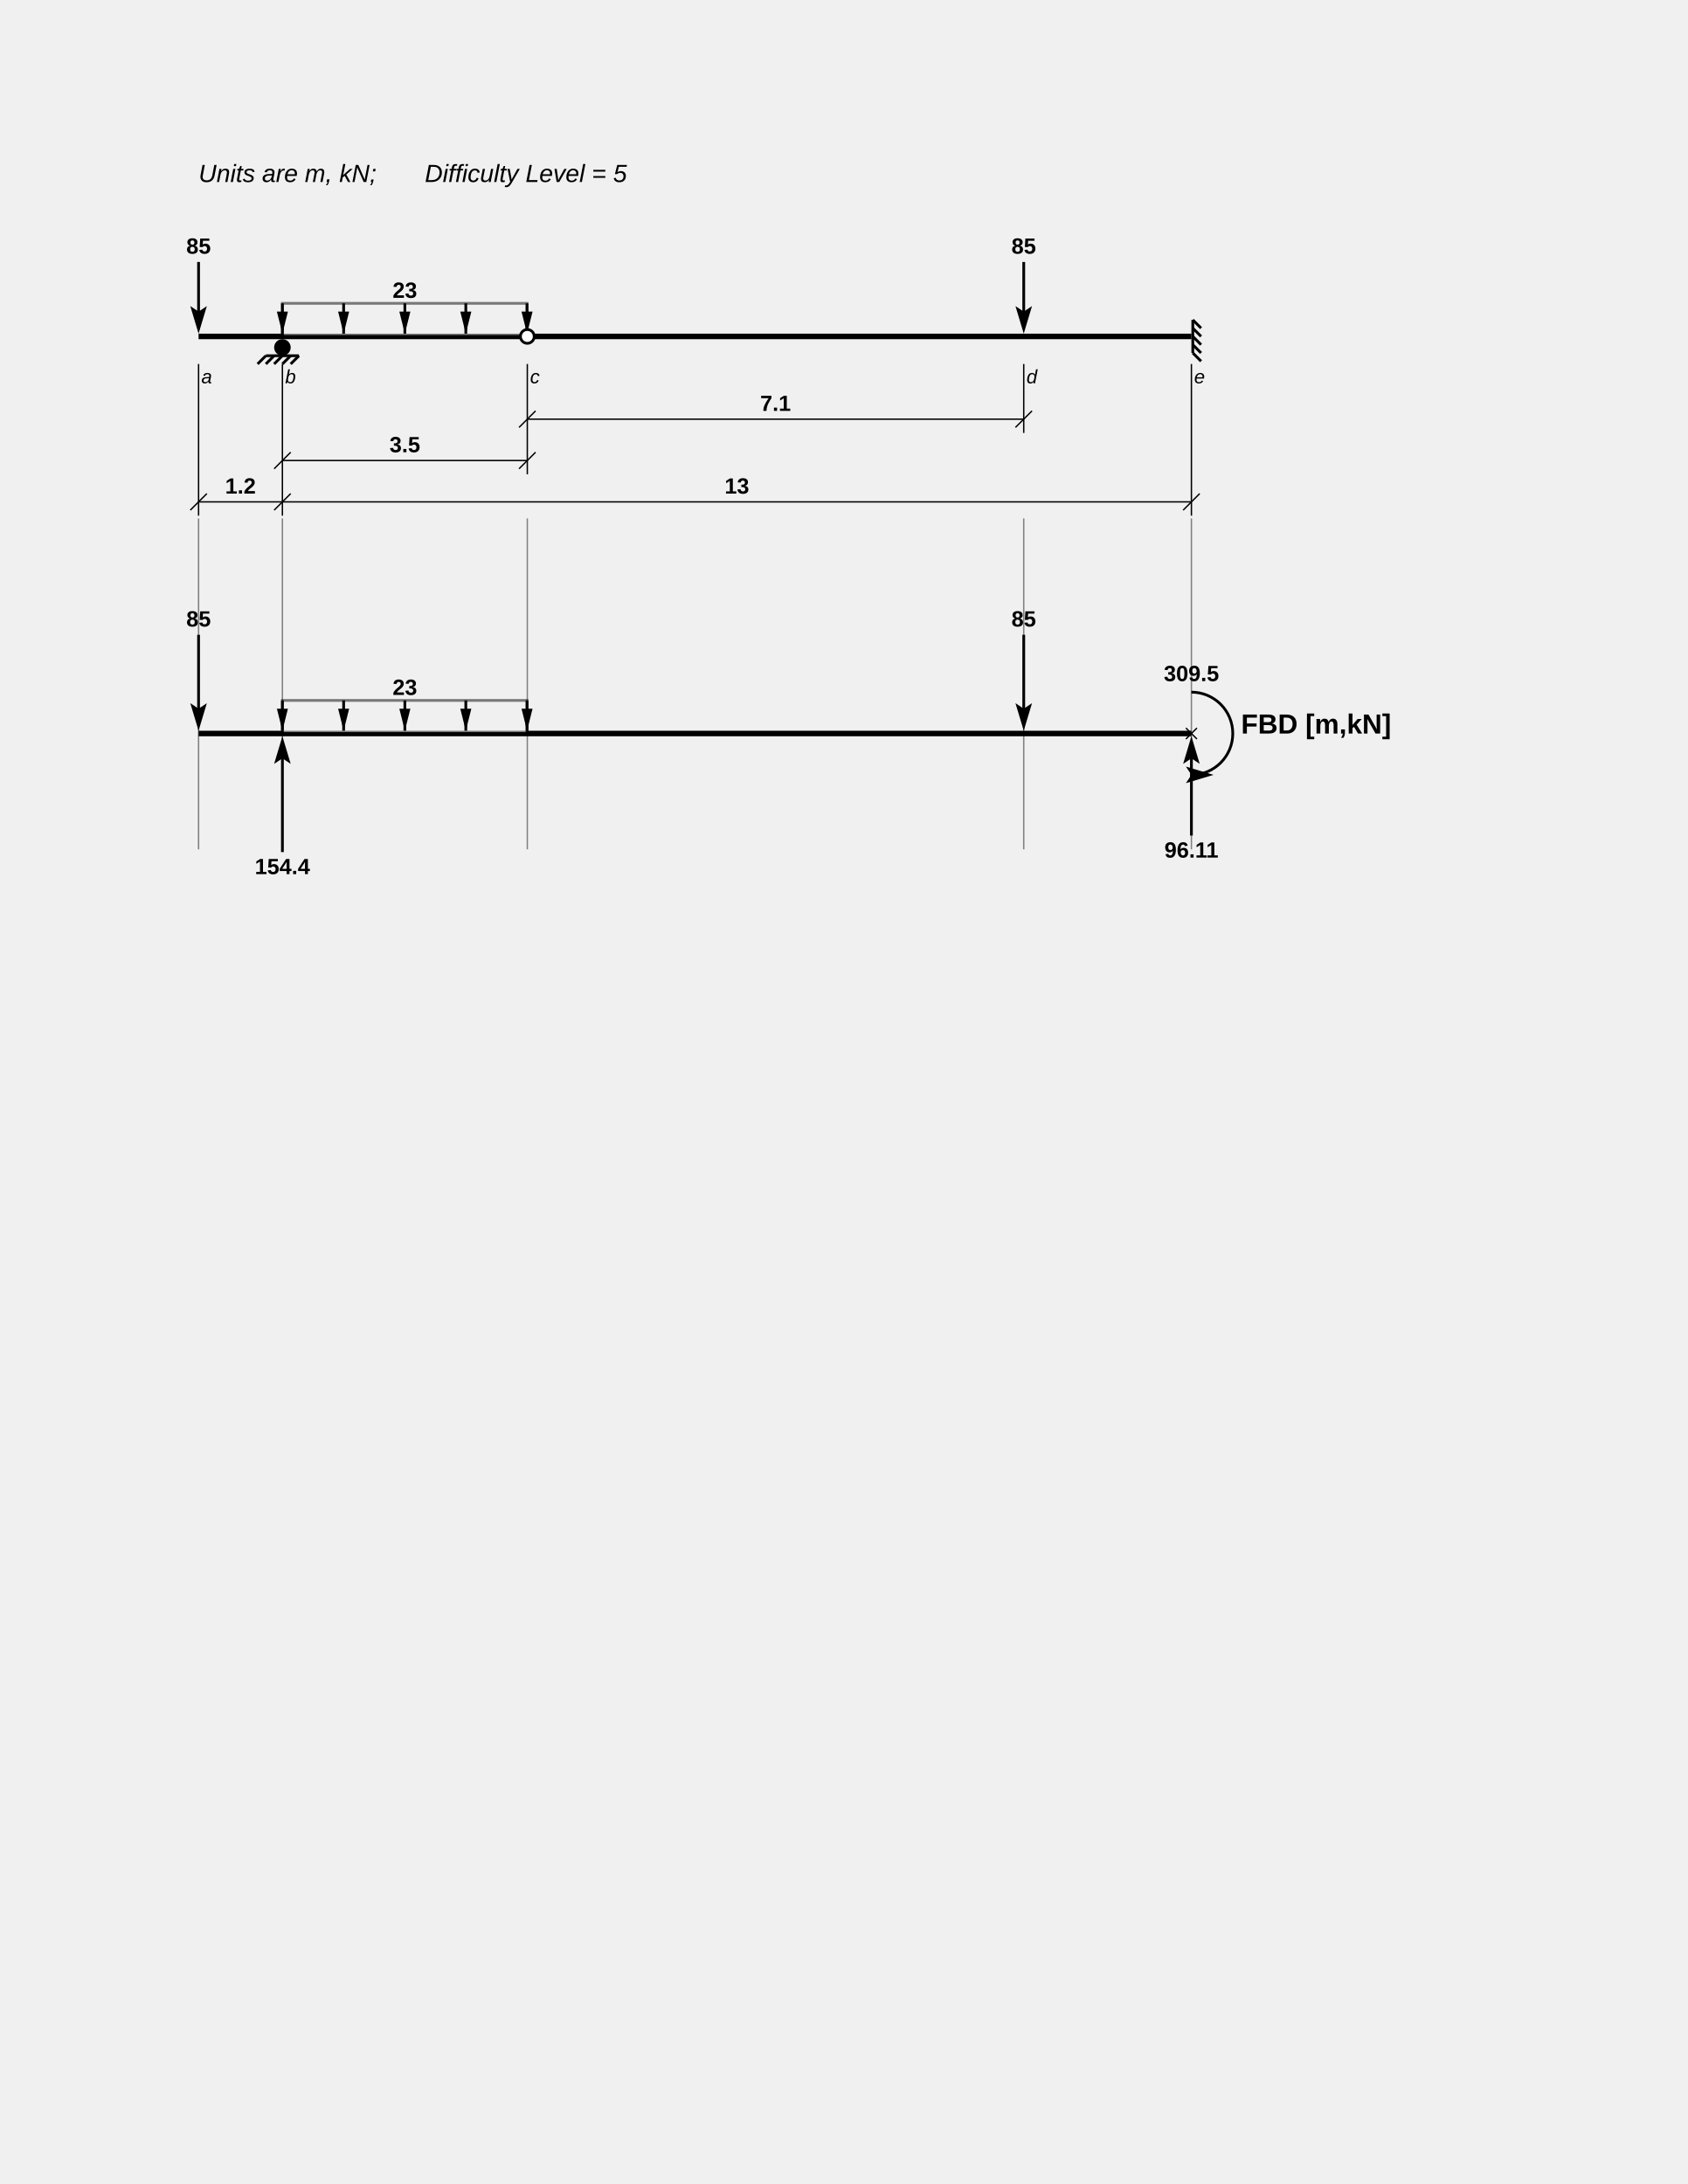
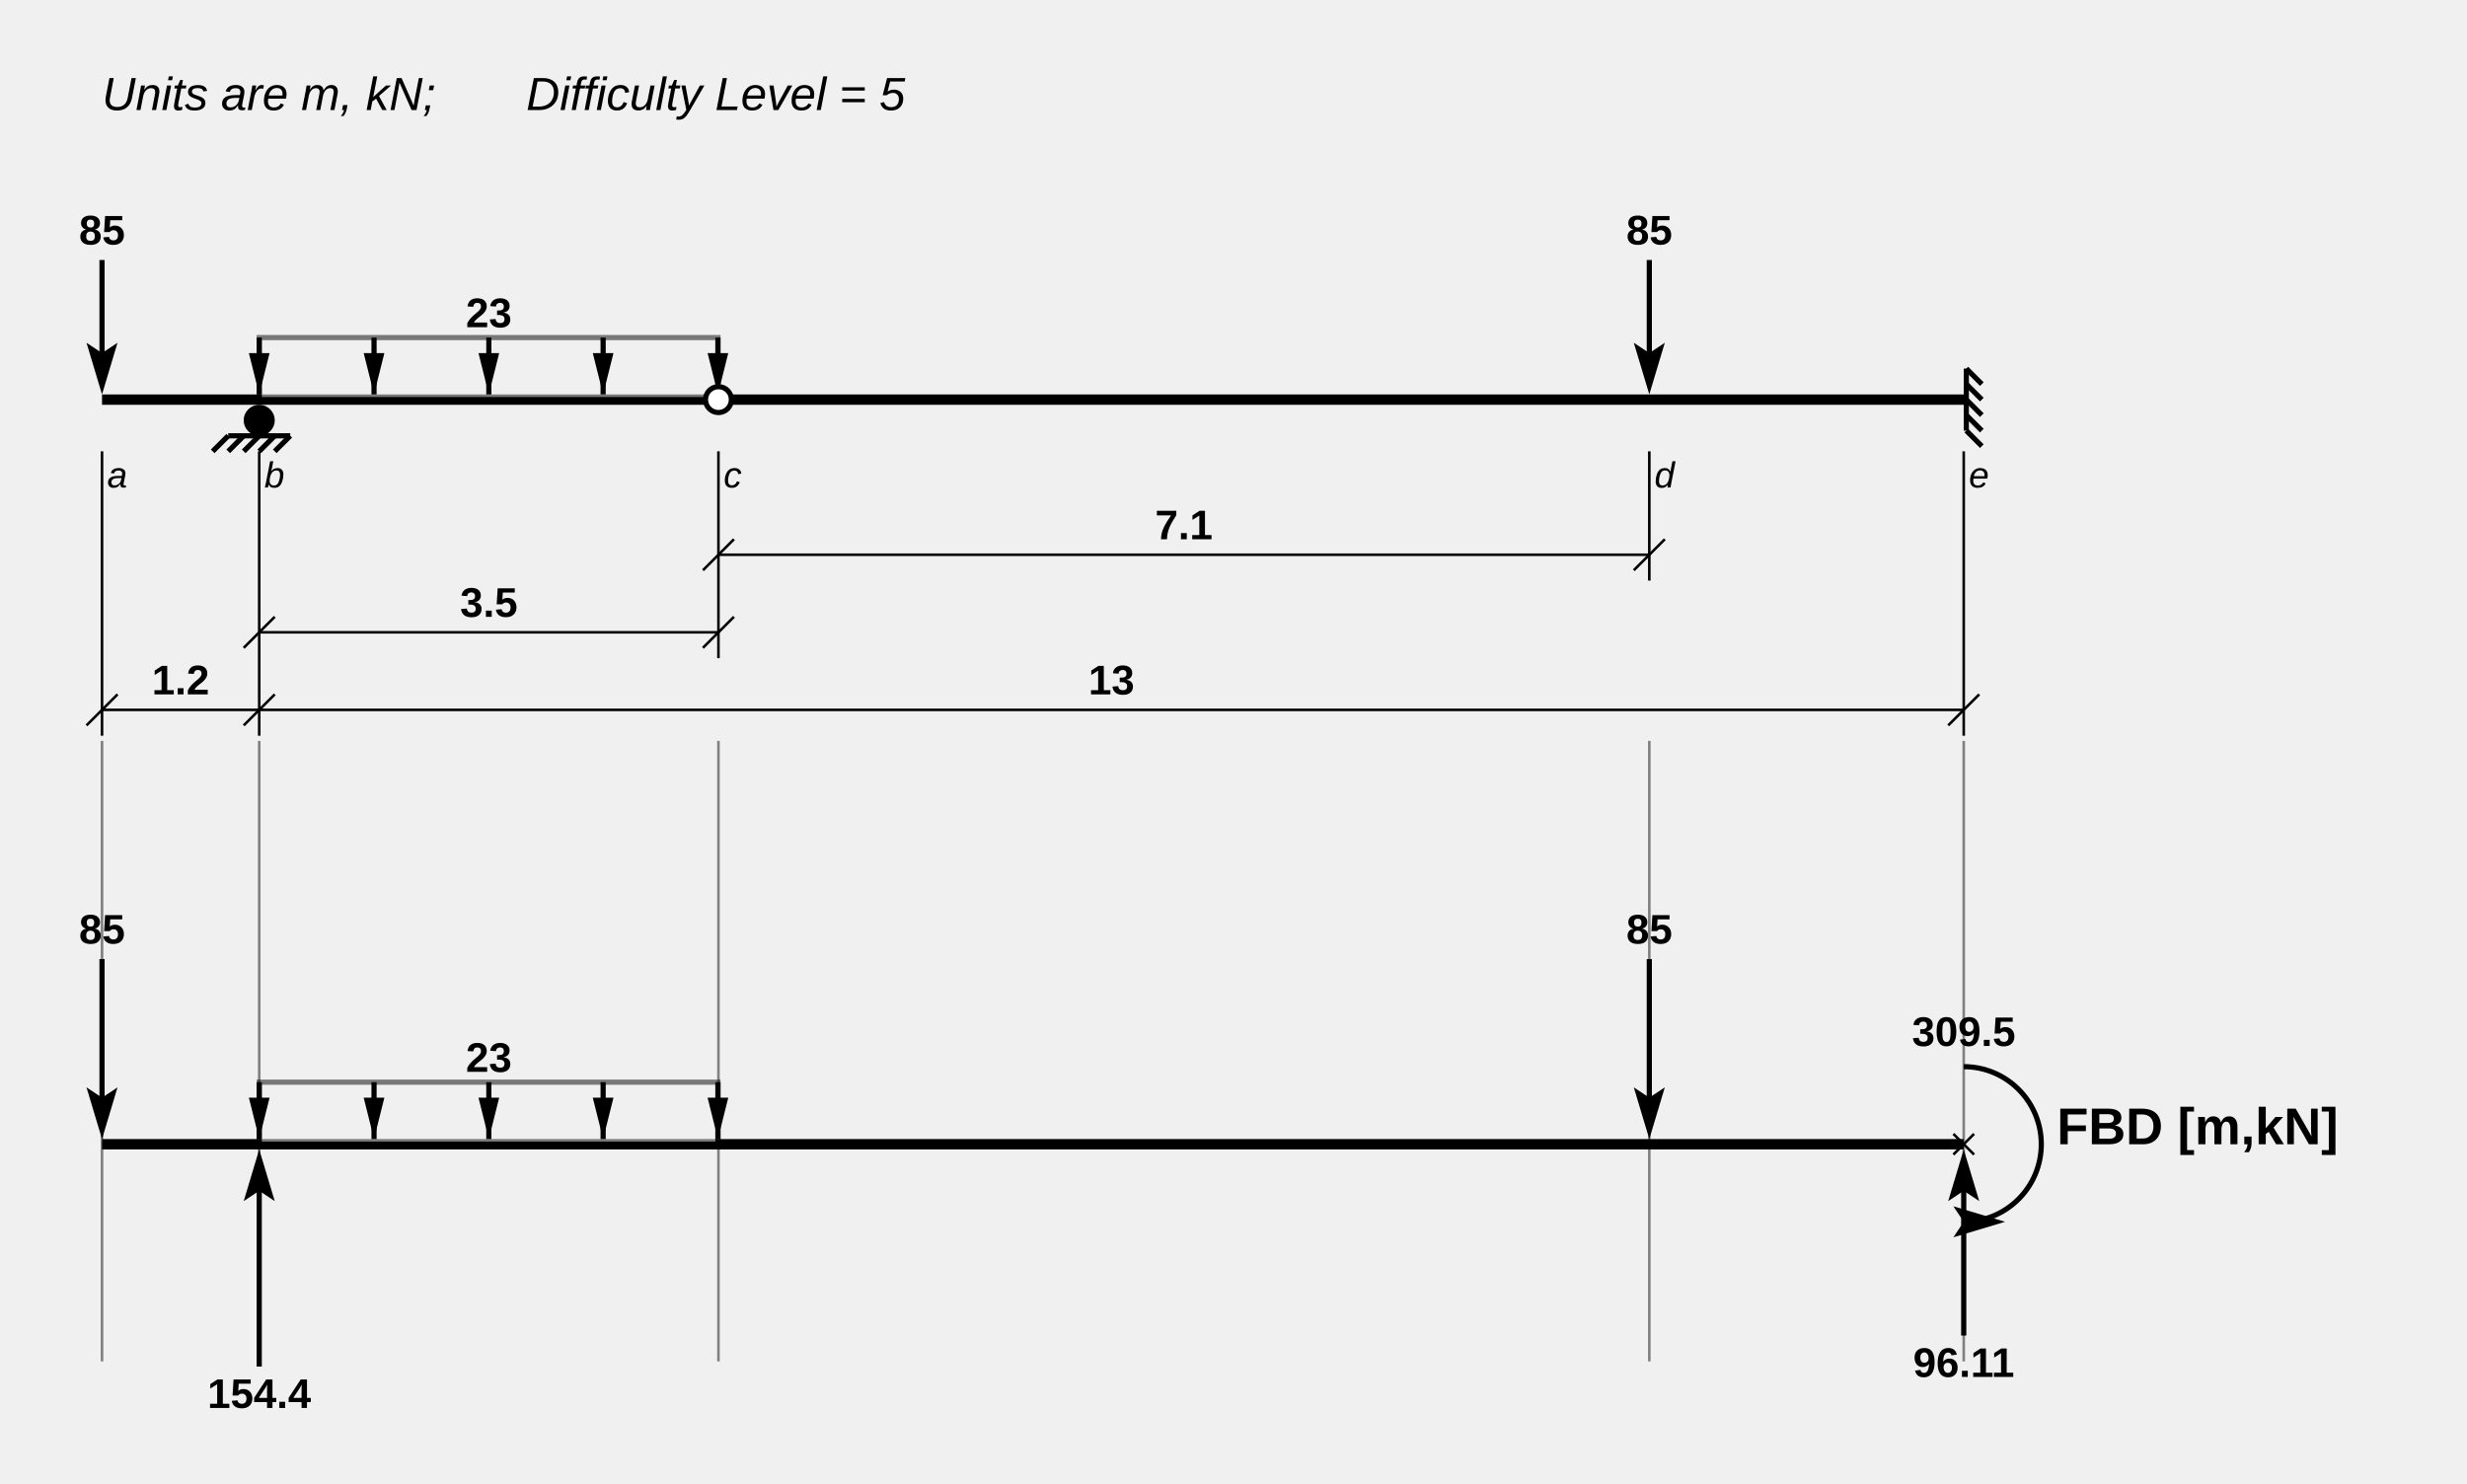
- <svg xmlns="http://www.w3.org/2000/svg" xmlns:xlink="http://www.w3.org/1999/xlink" version="1.1" width="8.5in" height="11.0in" viewBox="0 0 612 792">
-   <defs>
-     <style type="text/css">
+ <svg xmlns="http://www.w3.org/2000/svg" xmlns:xlink="http://www.w3.org/1999/xlink" id="svg231" viewBox="0 0 476.993 286.803" height="3.983in" width="6.625in" version="1.1">
+   <defs id="defs61">
+     <style id="style2" type="text/css">
    .elem {
	stroke-width: 2.0;
	stroke: black;
	}
    path.dim {
       stroke-width: 0.5;
       stroke: black;
       }
    path.guides {
       stroke-width: 0.5;
       stroke: grey;
       }
    text.dwglabel {
       font-family: Verdana, Arial;
       font-size: 10px;
       font-weight: bold;
       fill: black;
       text-align: center;
       text-anchor: start;
       }
    text.dim {
       font-family: Verdana, Arial;
       font-size: 8px;
       font-weight: bold;
       fill: black;
       text-align: center;
       text-anchor: middle;
       }
    text.guides {
       font-family: Verdana, Arial;
       font-size: 8px;
       font-weight: normal;
       font-style: italic;
       fill: black;
       text-align: center;
       text-anchor: middle;
       }
    text.vmlabel {
       font-family: Verdana, Arial;
       font-size: 8px;
       font-style: italic;
       fill: black;
       }
    text.notes {
       font-family: Verdana, Arial;
       font-size: 9px;
       font-weight: normal;
       font-style: italic;
       fill: black;
       text-align: center;
       text-anchor: left;
       }
    text.ptlabel {
       font-family: Verdana, Arial;
       font-size: 7px;
       font-style: italic;
       fill: black;
       text-align: center;
       text-anchor: start;
       }
     path.cload {
       fill: none;
       stroke-width: 1;
       stroke: black; 
       marker-end: url(#CLArrowEnd);
     }
      path.mload {
       fill: none;
       stroke-width: 1;
       stroke: black; 
       marker-end: url(#MLArrowEnd);
     }
      path.mloadInkscape {
       fill: none;
       stroke-width: 1;
       stroke: black; 
       marker-end: url(#MLArrowStart);
     }
     polygon.dload {
       fill: rgb(240,240,240);
       opacity: 0.5; /* if &lt; 1, REALLY slows down printing of the pdfs */
       stroke-width: 1;
       stroke: black; 
     }
     path.dload {
       fill: none;
       stroke-width: 1;
       stroke: black; 
       marker-end: url(#DLArrowEnd);
     }
     path.dloadna {
       fill: none;
       stroke-width: 1;
       stroke: black; 
     }
     path.vdiag {
       fill: url(#crosshatch45);
       stroke-width: 1;
       stroke: black; 
     }
     path.mdiag {
       fill: url(#crosshatch45);
       stroke-width: 1;
       stroke: black; 
     }

    </style>
-     <g id="PinnedSupport" transform="translate(0,1.0)">
-       <path d="M 0 0 l 4 6 l -8 0 z" stroke="black" stroke-width="0" fill="black" opacity="1.0" />
-       <path d="M -6 6 l 12 0" stroke="black" stroke-width="1" fill="none" />
-       <path d="M 6 6 l -3 3 m 0 -3 l -3 3 m 0 -3 l -3 3 m 0 -3 l -3 3 m 0 -3 l -3 3" stroke="black" stroke-width="1" fill="none" />
-     </g>
-     <g id="RollerSupport" transform="translate(0,1.0)">
-       <circle cx="0" cy="3" r="3" stroke="black" stroke-width="0" fill="black" opacity="1.0" />
-       <path d="M -6 6 l 12 0" stroke="black" stroke-width="1" fill="none" />
-       <path d="M 6 6 l -3 3 m 0 -3 l -3 3 m 0 -3 l -3 3 m 0 -3 l -3 3 m 0 -3 l -3 3" stroke="black" stroke-width="1" fill="none" />
-     </g>
-     <g id="LFixedSupport" transform="translate(-0.5,0)">
-       <path d="M 0 -6 l 0 12" stroke="black" stroke-width="1" fill="none" />
-       <path d="M 0 -6 l -3 3 m 3 0 l -3 3 m 3 0 l -3 3 m 3 0 l -3 3 m 3 0 l -3 3" stroke="black" stroke-width="1" fill="none" />
+     <g transform="translate(0,1)" id="PinnedSupport">
+       <path style="opacity:1;fill:#000000;stroke:#000000;stroke-width:0" id="path4" d="M 0,0 4,6 H -4 Z" />
+       <path style="fill:none;stroke:#000000;stroke-width:1" id="path6" d="M -6,6 H 6" />
+       <path style="fill:none;stroke:#000000;stroke-width:1" id="path8" d="M 6,6 3,9 M 3,6 0,9 M 0,6 -3,9 m 0,-3 -3,3 m 0,-3 -3,3" />
+     </g>
+     <g transform="translate(0,1)" id="RollerSupport">
+       <circle style="opacity:1;fill:#000000;stroke:#000000;stroke-width:0" id="circle11" r="3" cy="3" cx="0" />
+       <path style="fill:none;stroke:#000000;stroke-width:1" id="path13" d="M -6,6 H 6" />
+       <path style="fill:none;stroke:#000000;stroke-width:1" id="path15" d="M 6,6 3,9 M 3,6 0,9 M 0,6 -3,9 m 0,-3 -3,3 m 0,-3 -3,3" />
+     </g>
+     <g transform="translate(-0.5)" id="LFixedSupport">
+       <path style="fill:none;stroke:#000000;stroke-width:1" id="path18" d="M 0,-6 V 6" />
+       <path style="fill:none;stroke:#000000;stroke-width:1" id="path20" d="m 0,-6 -3,3 m 3,0 -3,3 m 3,0 -3,3 m 3,0 -3,3 m 3,0 -3,3" />
    </g>
    <g id="RFixedSupport">
-       <use xlink:href="#LFixedSupport" transform="scale(-1,1)" />
+       <use height="100%" width="100%" y="0" x="0" id="use23" transform="scale(-1,1)" xlink:href="#LFixedSupport" />
    </g>
    <g id="Hinge">
-       <circle cx="0" cy="0" r="2.5" stroke="black" stroke-width="1" fill="white" />
+       <circle style="fill:#ffffff;stroke:#000000;stroke-width:1" id="circle26" r="2.5" cy="0" cx="0" />
    </g>
    <g id="ShearRelease">
-       <rect x="-3" y="-6" width="6" height="12" stroke="none" fill="white" />
-       <circle cx="0" cy="-6" r="2" stroke="black" strokewidth="0.5" fill="white" />
-       <circle cx="0" cy="0" r="2" stroke="black" strokewidth="0.5" fill="white" />
-       <circle cx="0" cy="6" r="2" stroke="black" strokewidth="0.5" fill="white" />
-       <path d="M -3 -9 l 0 18 M 3 -9 l 0 18" stroke="black" stroke-width="1" />
-     </g>
-     <marker id="DLArrowStart" markerUnits="userSpaceOnUse" markerWidth="8" markerHeight="4" orient="auto" viewBox="0 0 8 4" refX="0" refY="2">
-       <path d="M 0 2 l 8 -2 l 0 4 z" />
-     </marker>
-     <marker id="DLArrowEnd" markerUnits="userSpaceOnUse" markerWidth="8" markerHeight="4" orient="auto" viewBox="0 0 8 4" refX="8" refY="2">
-       <path d="M 0 0 l 8 2 l -8 2 z" />
-     </marker>
-     <marker id="CLArrowStart" markerUnits="userSpaceOnUse" markerWidth="10.0" markerHeight="6" orient="auto" viewBox="0 0 10 6" refX="3.0" refY="3">
-       <path d="M 0 3 l 10 -3 l -2 3 l 2 3 z" />
-     </marker>
-     <marker id="CLArrowEnd" markerUnits="userSpaceOnUse" markerWidth="10.0" markerHeight="6" orient="auto" viewBox="0 0 10 6" refX="7.0" refY="3">
-       <path d="M 0 0 l 10 3 l -10 3 l 2 -3 z" />
-     </marker>
-     <marker id="MLArrowStart" markerUnits="userSpaceOnUse" markerWidth="10.0" markerHeight="6" orient="auto" viewBox="0 0 10 6" refX="8" refY="3">
-       <path d="M 10 0 l -10 3 l 10 3 l -2 -3 z" />
-     </marker>
-     <marker id="MLArrowEnd" markerUnits="userSpaceOnUse" markerWidth="10.0" markerHeight="6" orient="auto" viewBox="0 0 10 6" refX="2" refY="3">
-       <path d="M 0 0 l 10 3 l -10 3 l 2 -3 z" />
-     </marker>
-     <pattern id="crosshatch45" patternUnits="userSpaceOnUse" x="0" y="0" width="10" height="10" viewBox="0 0 10 10">
-       <path d="M 0 0 L 10 10" fill="none" stroke="grey" stroke-width="0.2" />
+       <rect style="fill:#ffffff;stroke:none" id="rect29" height="12" width="6" y="-6" x="-3" />
+       <circle style="fill:#ffffff;stroke:#000000" id="circle31" strokewidth="0.5" r="2" cy="-6" cx="0" />
+       <circle style="fill:#ffffff;stroke:#000000" id="circle33" strokewidth="0.5" r="2" cy="0" cx="0" />
+       <circle style="fill:#ffffff;stroke:#000000" id="circle35" strokewidth="0.5" r="2" cy="6" cx="0" />
+       <path style="stroke:#000000;stroke-width:1" id="path37" d="M -3,-9 V 9 M 3,-9 V 9" />
+     </g>
+     <marker refY="2" refX="0" viewBox="0 0 8 4" orient="auto" markerHeight="4" markerWidth="8" markerUnits="userSpaceOnUse" id="DLArrowStart">
+       <path id="path40" d="M 0,2 8,0 v 4 z" />
+     </marker>
+     <marker refY="2" refX="8" viewBox="0 0 8 4" orient="auto" markerHeight="4" markerWidth="8" markerUnits="userSpaceOnUse" id="DLArrowEnd">
+       <path id="path43" d="M 0,0 8,2 0,4 Z" />
+     </marker>
+     <marker refY="3" refX="3" viewBox="0 0 10 6" orient="auto" markerHeight="6" markerWidth="10" markerUnits="userSpaceOnUse" id="CLArrowStart">
+       <path id="path46" d="M 0,3 10,0 8,3 10,6 Z" />
+     </marker>
+     <marker refY="3" refX="7" viewBox="0 0 10 6" orient="auto" markerHeight="6" markerWidth="10" markerUnits="userSpaceOnUse" id="CLArrowEnd">
+       <path id="path49" d="M 0,0 10,3 0,6 2,3 Z" />
+     </marker>
+     <marker refY="3" refX="8" viewBox="0 0 10 6" orient="auto" markerHeight="6" markerWidth="10" markerUnits="userSpaceOnUse" id="MLArrowStart">
+       <path id="path52" d="M 10,0 0,3 10,6 8,3 Z" />
+     </marker>
+     <marker refY="3" refX="2" viewBox="0 0 10 6" orient="auto" markerHeight="6" markerWidth="10" markerUnits="userSpaceOnUse" id="MLArrowEnd">
+       <path id="path55" d="M 0,0 10,3 0,6 2,3 Z" />
+     </marker>
+     <pattern viewBox="0 0 10 10" height="10" width="10" y="0" x="0" patternUnits="userSpaceOnUse" id="crosshatch45">
+       <path id="path58" stroke-width="0.2" stroke="grey" fill="none" d="M 0 0 L 10 10" />
    </pattern>
  </defs>
-   <g transform="translate(72.0,122.0)">
-     <path class="elem" d="M 0 0 l 360.0 0" />
-     <g transform="translate(30.4,0.0)">
-       <polygon points="0,0 0,-12.0 88.7,-12.0 88.7,0" class="dload" />
-       <path class="dload" d="M 0.0 -12.0 L 0.0 -1.0" />
-       <path class="dload" d="M 22.2 -12.0 L 22.2 -1.0" />
-       <path class="dload" d="M 44.4 -12.0 L 44.4 -1.0" />
-       <path class="dload" d="M 66.5 -12.0 L 66.5 -1.0" />
-       <path class="dload" d="M 88.7 -12.0 L 88.7 -1.0" />
-       <text style="text-anchor: middle;" dx="0.0" dy="-2.0" y="-12.0" x="44.4" class="dim">23</text>
-     </g>
-     <g transform="translate(0.0,-1.0)">
-       <path class="cload" d="M 0 -26.0 l 0 23.0" />
-       <text y="-26.0" x="0" class="dim" dy="-3.0">85</text>
-     </g>
-     <g transform="translate(299.2,-1.0)">
-       <path class="cload" d="M 0 -26.0 l 0 23.0" />
-       <text y="-26.0" x="0" class="dim" dy="-3.0">85</text>
-     </g>
-     <use y="0" x="30.4" xlink:href="#RollerSupport" />
-     <use y="0" x="119.2" xlink:href="#Hinge" />
-     <use y="0" x="360.0" xlink:href="#RFixedSupport" />
-     <path class="dim" d="M 299.2 10.0 l 0 25.0" />
-     <path class="dim" d="M 119.2 30.0 l 180.0 0" />
-     <path class="dim" d="M 119.2 30.0 m -3.0 3.0 l 6.0 -6.0" />
-     <path class="dim" d="M 299.2 30.0 m -3.0 3.0 l 6.0 -6.0" />
-     <text y="30.0" x="209.2" class="dim" dy="-3.0">7.1</text>
-     <path class="dim" d="M 119.2 10.0 l 0 40.0" />
-     <path class="dim" d="M 30.4 45.0 l 88.7 0" />
-     <path class="dim" d="M 30.4 45.0 m -3.0 3.0 l 6.0 -6.0" />
-     <path class="dim" d="M 119.2 45.0 m -3.0 3.0 l 6.0 -6.0" />
-     <text y="45.0" x="74.8" class="dim" dy="-3.0">3.5</text>
-     <path class="dim" d="M 0.0 10.0 l 0 55.0" />
-     <path class="dim" d="M 30.4 10.0 l 0 55.0" />
-     <path class="dim" d="M 0.0 60.0 l 30.4 0" />
-     <path class="dim" d="M 0.0 60.0 m -3.0 3.0 l 6.0 -6.0" />
-     <path class="dim" d="M 30.4 60.0 m -3.0 3.0 l 6.0 -6.0" />
-     <text y="60.0" x="15.2" class="dim" dy="-3.0">1.2</text>
-     <path class="dim" d="M 360.0 10.0 l 0 55.0" />
-     <path class="dim" d="M 30.4 60.0 l 329.6 0" />
-     <path class="dim" d="M 360.0 60.0 m -3.0 3.0 l 6.0 -6.0" />
-     <text y="60.0" x="195.2" class="dim" dy="-3.0">13</text>
-     <text y="17.0" x="0.0" class="ptlabel" dx="1.0">a</text>
-     <text y="17.0" x="30.4" class="ptlabel" dx="1.0">b</text>
-     <text y="17.0" x="119.2" class="ptlabel" dx="1.0">c</text>
-     <text y="17.0" x="299.2" class="ptlabel" dx="1.0">d</text>
-     <text y="17.0" x="360.0" class="ptlabel" dx="1.0">e</text>
-     <text y="-56.0" x="0" xml:space="preserve" class="notes">Units are m, kN;       Difficulty Level = 5</text>
-     <g id="fbd-guides" visibility="visible" transform="translate(0.0,0.0)">
-       <path class="guides" d="M 0.0 66.0 L 0.0 186.0 M 30.4 66.0 L 30.4 186.0 M 119.2 66.0 L 119.2 186.0 M 299.2 66.0 L 299.2 186.0 M 360.0 66.0 L 360.0 186.0" />
-     </g>
-     <g id="beam-fb-diagram" visibility="visible" transform="translate(0.0,144.0)">
-       <path class="elem" d="M 0 0 l 360.0 0" />
-       <g transform="translate(30.4,0.0)">
-         <polygon points="0,0 0,-12.0 88.7,-12.0 88.7,0" class="dload" />
-         <path class="dload" d="M 0.0 -12.0 L 0.0 -1.0" />
-         <path class="dload" d="M 22.2 -12.0 L 22.2 -1.0" />
-         <path class="dload" d="M 44.4 -12.0 L 44.4 -1.0" />
-         <path class="dload" d="M 66.5 -12.0 L 66.5 -1.0" />
-         <path class="dload" d="M 88.7 -12.0 L 88.7 -1.0" />
-         <text style="text-anchor: middle;" dx="0.0" dy="-2.0" y="-12.0" x="44.4" class="dim">23</text>
-       </g>
-       <g transform="translate(0.0,-1.0)">
-         <path class="cload" d="M 0 -34.8 l 0 31.8" />
-         <text y="-34.8" x="0" class="dim" dy="-3.0">85</text>
-       </g>
-       <g transform="translate(299.2,-1.0)">
-         <path class="cload" d="M 0 -34.8 l 0 31.8" />
-         <text y="-34.8" x="0" class="dim" dy="-3.0">85</text>
-       </g>
-       <g transform="translate(30.4,1.0)">
-         <path class="cload" d="M 0 42.0 l 0 -39.0" />
-         <text y="42.0" x="0" class="dim" dy="8.0">154.4</text>
-       </g>
-       <g transform="translate(360.0,1.0)">
-         <path class="cload" d="M 0 36.0 l 0 -33.0" />
-         <text y="36.0" x="0" class="dim" dy="8.0">96.11</text>
-       </g>
-       <g transform="translate(360.0,0.0)">
-         <path class="dim" d="M -2.0 -2.0 l 4.0 4.0 M -2.0 2.0 l 4.0 -4.0" />
-         <path class="mloadInkscape" d="M 0.0,-15.0 A 15.0,15.0 0 0,1 0.0,15.0" />
-         <text y="-15.0" x="0.0" class="dim" dy="-4.0">309.5</text>
-       </g>
-       <text x="360.0" y="0" class="dwglabel" dx="18.0">FBD [m,kN]</text>
+   <g id="g229" transform="translate(19.70078,77.28184)">
+     <path style="stroke:#000000;stroke-width:2" id="path65" d="M 0,0 H 360" class="elem" />
+     <g id="g83" transform="translate(30.4)">
+       <polygon style="opacity:0.5;fill:#f0f0f0;stroke:#000000;stroke-width:1" id="polygon69" class="dload" points="88.7,-12 88.7,0 0,0 0,-12 " />
+       <path style="fill:none;stroke:#000000;stroke-width:1;marker-end:url(#DLArrowEnd)" id="path71" d="M 0,-12 V -1" class="dload" />
+       <path style="fill:none;stroke:#000000;stroke-width:1;marker-end:url(#DLArrowEnd)" id="path73" d="M 22.2,-12 V -1" class="dload" />
+       <path style="fill:none;stroke:#000000;stroke-width:1;marker-end:url(#DLArrowEnd)" id="path75" d="M 44.4,-12 V -1" class="dload" />
+       <path style="fill:none;stroke:#000000;stroke-width:1;marker-end:url(#DLArrowEnd)" id="path77" d="M 66.5,-12 V -1" class="dload" />
+       <path style="fill:none;stroke:#000000;stroke-width:1;marker-end:url(#DLArrowEnd)" id="path79" d="M 88.7,-12 V -1" class="dload" />
+       <text id="text81" class="dim" x="44.4" y="-12" dy="-2" dx="0" style="font-weight:bold;font-size:8px;font-family:Verdana, Arial;text-align:center;text-anchor:middle;fill:#000000">23</text>
+     </g>
+     <g id="g91" transform="translate(0,-1)">
+       <path style="fill:none;stroke:#000000;stroke-width:1;marker-end:url(#CLArrowEnd)" id="path87" d="M 0,-26 V -3" class="cload" />
+       <text style="font-weight:bold;font-size:8px;font-family:Verdana, Arial;text-align:center;text-anchor:middle;fill:#000000" id="text89" dy="-3" class="dim" x="0" y="-26">85</text>
+     </g>
+     <g id="g99" transform="translate(299.2,-1)">
+       <path style="fill:none;stroke:#000000;stroke-width:1;marker-end:url(#CLArrowEnd)" id="path95" d="M 0,-26 V -3" class="cload" />
+       <text style="font-weight:bold;font-size:8px;font-family:Verdana, Arial;text-align:center;text-anchor:middle;fill:#000000" id="text97" dy="-3" class="dim" x="0" y="-26">85</text>
+     </g>
+     <use height="100%" width="100%" id="use101" xlink:href="#RollerSupport" x="30.4" y="0" />
+     <use height="100%" width="100%" id="use103" xlink:href="#Hinge" x="119.2" y="0" />
+     <use height="100%" width="100%" id="use105" xlink:href="#RFixedSupport" x="360" y="0" />
+     <path style="stroke:#000000;stroke-width:0.5" id="path107" d="M 299.2,10 V 35" class="dim" />
+     <path style="stroke:#000000;stroke-width:0.5" id="path109" d="m 119.2,30 h 180" class="dim" />
+     <path style="stroke:#000000;stroke-width:0.5" id="path111" d="m 119.2,30 m -3,3 6,-6" class="dim" />
+     <path style="stroke:#000000;stroke-width:0.5" id="path113" d="m 299.2,30 m -3,3 6,-6" class="dim" />
+     <text style="font-weight:bold;font-size:8px;font-family:Verdana, Arial;text-align:center;text-anchor:middle;fill:#000000" id="text115" dy="-3" class="dim" x="209.2" y="30">7.1</text>
+     <path style="stroke:#000000;stroke-width:0.5" id="path117" d="M 119.2,10 V 50" class="dim" />
+     <path style="stroke:#000000;stroke-width:0.5" id="path119" d="m 30.4,45 h 88.7" class="dim" />
+     <path style="stroke:#000000;stroke-width:0.5" id="path121" d="m 30.4,45 m -3,3 6,-6" class="dim" />
+     <path style="stroke:#000000;stroke-width:0.5" id="path123" d="m 119.2,45 m -3,3 6,-6" class="dim" />
+     <text style="font-weight:bold;font-size:8px;font-family:Verdana, Arial;text-align:center;text-anchor:middle;fill:#000000" id="text125" dy="-3" class="dim" x="74.8" y="45">3.5</text>
+     <path style="stroke:#000000;stroke-width:0.5" id="path127" d="M 0,10 V 65" class="dim" />
+     <path style="stroke:#000000;stroke-width:0.5" id="path129" d="M 30.4,10 V 65" class="dim" />
+     <path style="stroke:#000000;stroke-width:0.5" id="path131" d="M 0,60 H 30.4" class="dim" />
+     <path style="stroke:#000000;stroke-width:0.5" id="path133" d="m 0,60 m -3,3 6,-6" class="dim" />
+     <path style="stroke:#000000;stroke-width:0.5" id="path135" d="m 30.4,60 m -3,3 6,-6" class="dim" />
+     <text style="font-weight:bold;font-size:8px;font-family:Verdana, Arial;text-align:center;text-anchor:middle;fill:#000000" id="text137" dy="-3" class="dim" x="15.2" y="60">1.2</text>
+     <path style="stroke:#000000;stroke-width:0.5" id="path139" d="M 360,10 V 65" class="dim" />
+     <path style="stroke:#000000;stroke-width:0.5" id="path141" d="M 30.4,60 H 360" class="dim" />
+     <path style="stroke:#000000;stroke-width:0.5" id="path143" d="m 360,60 m -3,3 6,-6" class="dim" />
+     <text style="font-weight:bold;font-size:8px;font-family:Verdana, Arial;text-align:center;text-anchor:middle;fill:#000000" id="text145" dy="-3" class="dim" x="195.2" y="60">13</text>
+     <text style="font-style:italic;font-size:7px;font-family:Verdana, Arial;text-align:center;text-anchor:start;fill:#000000" id="text147" dx="1" class="ptlabel" x="0" y="17">a</text>
+     <text style="font-style:italic;font-size:7px;font-family:Verdana, Arial;text-align:center;text-anchor:start;fill:#000000" id="text149" dx="1" class="ptlabel" x="30.4" y="17">b</text>
+     <text style="font-style:italic;font-size:7px;font-family:Verdana, Arial;text-align:center;text-anchor:start;fill:#000000" id="text151" dx="1" class="ptlabel" x="119.2" y="17">c</text>
+     <text style="font-style:italic;font-size:7px;font-family:Verdana, Arial;text-align:center;text-anchor:start;fill:#000000" id="text153" dx="1" class="ptlabel" x="299.2" y="17">d</text>
+     <text style="font-style:italic;font-size:7px;font-family:Verdana, Arial;text-align:center;text-anchor:start;fill:#000000" id="text155" dx="1" class="ptlabel" x="360" y="17">e</text>
+     <text style="font-style:italic;font-weight:normal;font-size:9px;font-family:Verdana, Arial;text-align:center;fill:#000000" id="text157" class="notes" xml:space="preserve" x="0" y="-56">Units are m, kN;       Difficulty Level = 5</text>
+     <g style="visibility:visible" visibility="visible" id="fbd-guides">
+       <path style="stroke:#808080;stroke-width:0.5" id="path159" d="M 0,66 V 186 M 30.4,66 V 186 M 119.2,66 V 186 M 299.2,66 V 186 M 360,66 v 120" class="guides" />
+     </g>
+     <g style="visibility:visible" transform="translate(0,144)" visibility="visible" id="beam-fb-diagram">
+       <path style="stroke:#000000;stroke-width:2" id="path164" d="M 0,0 H 360" class="elem" />
+       <g id="g182" transform="translate(30.4)">
+         <polygon style="opacity:0.5;fill:#f0f0f0;stroke:#000000;stroke-width:1" id="polygon168" class="dload" points="88.7,-12 88.7,0 0,0 0,-12 " />
+         <path style="fill:none;stroke:#000000;stroke-width:1;marker-end:url(#DLArrowEnd)" id="path170" d="M 0,-12 V -1" class="dload" />
+         <path style="fill:none;stroke:#000000;stroke-width:1;marker-end:url(#DLArrowEnd)" id="path172" d="M 22.2,-12 V -1" class="dload" />
+         <path style="fill:none;stroke:#000000;stroke-width:1;marker-end:url(#DLArrowEnd)" id="path174" d="M 44.4,-12 V -1" class="dload" />
+         <path style="fill:none;stroke:#000000;stroke-width:1;marker-end:url(#DLArrowEnd)" id="path176" d="M 66.5,-12 V -1" class="dload" />
+         <path style="fill:none;stroke:#000000;stroke-width:1;marker-end:url(#DLArrowEnd)" id="path178" d="M 88.7,-12 V -1" class="dload" />
+         <text id="text180" class="dim" x="44.4" y="-12" dy="-2" dx="0" style="font-weight:bold;font-size:8px;font-family:Verdana, Arial;text-align:center;text-anchor:middle;fill:#000000">23</text>
+       </g>
+       <g id="g190" transform="translate(0,-1)">
+         <path style="fill:none;stroke:#000000;stroke-width:1;marker-end:url(#CLArrowEnd)" id="path186" d="M 0,-34.8 V -3" class="cload" />
+         <text style="font-weight:bold;font-size:8px;font-family:Verdana, Arial;text-align:center;text-anchor:middle;fill:#000000" id="text188" dy="-3" class="dim" x="0" y="-34.8">85</text>
+       </g>
+       <g id="g198" transform="translate(299.2,-1)">
+         <path style="fill:none;stroke:#000000;stroke-width:1;marker-end:url(#CLArrowEnd)" id="path194" d="M 0,-34.8 V -3" class="cload" />
+         <text style="font-weight:bold;font-size:8px;font-family:Verdana, Arial;text-align:center;text-anchor:middle;fill:#000000" id="text196" dy="-3" class="dim" x="0" y="-34.8">85</text>
+       </g>
+       <g id="g206" transform="translate(30.4,1)">
+         <path style="fill:none;stroke:#000000;stroke-width:1;marker-end:url(#CLArrowEnd)" id="path202" d="M 0,42 V 3" class="cload" />
+         <text style="font-weight:bold;font-size:8px;font-family:Verdana, Arial;text-align:center;text-anchor:middle;fill:#000000" id="text204" dy="8" class="dim" x="0" y="42">154.4</text>
+       </g>
+       <g id="g214" transform="translate(360,1)">
+         <path style="fill:none;stroke:#000000;stroke-width:1;marker-end:url(#CLArrowEnd)" id="path210" d="M 0,36 V 3" class="cload" />
+         <text style="font-weight:bold;font-size:8px;font-family:Verdana, Arial;text-align:center;text-anchor:middle;fill:#000000" id="text212" dy="8" class="dim" x="0" y="36">96.11</text>
+       </g>
+       <g id="g224" transform="translate(360)">
+         <path style="stroke:#000000;stroke-width:0.5" id="path218" d="M -2,-2 2,2 M -2,2 2,-2" class="dim" />
+         <path style="fill:none;stroke:#000000;stroke-width:1;marker-end:url(#MLArrowStart)" id="path220" d="M 0,-15 A 15,15 0 0 1 0,15" class="mloadInkscape" />
+         <text style="font-weight:bold;font-size:8px;font-family:Verdana, Arial;text-align:center;text-anchor:middle;fill:#000000" id="text222" dy="-4" class="dim" x="0" y="-15">309.5</text>
+       </g>
+       <text style="font-weight:bold;font-size:10px;font-family:Verdana, Arial;text-align:center;text-anchor:start;fill:#000000" id="text226" dx="18" class="dwglabel" y="0" x="360">FBD [m,kN]</text>
    </g>
  </g>
</svg>
